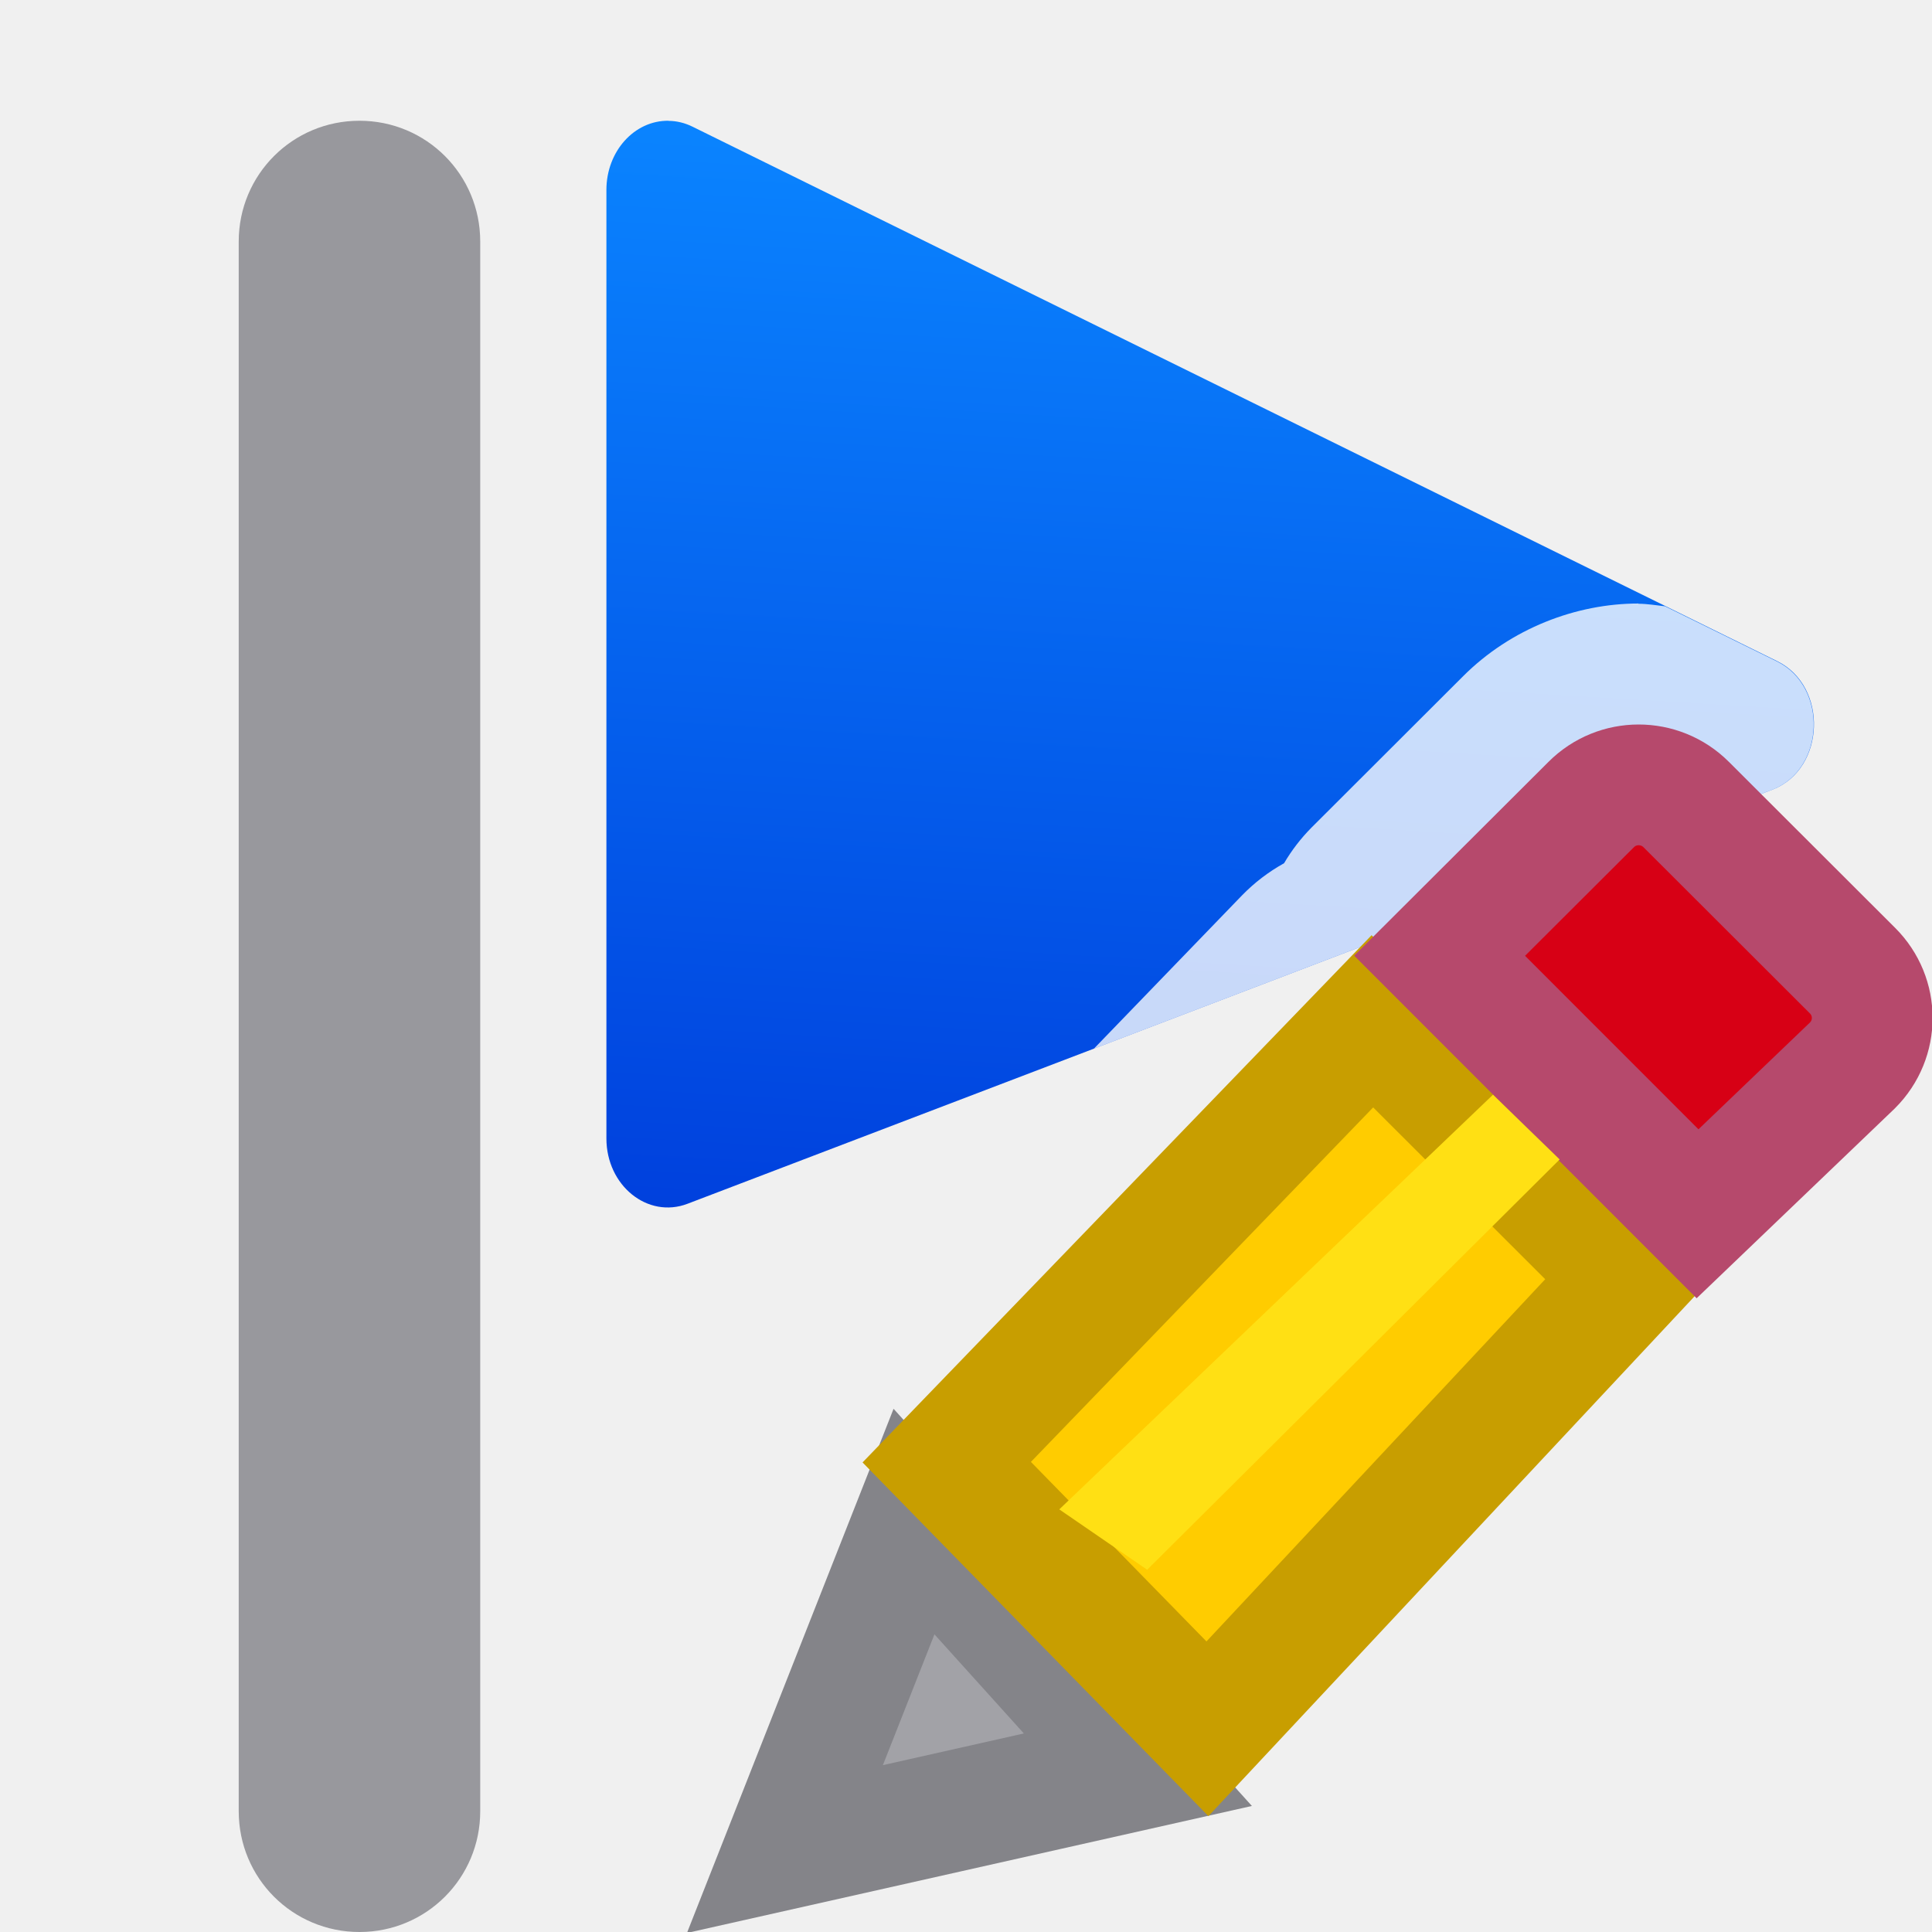
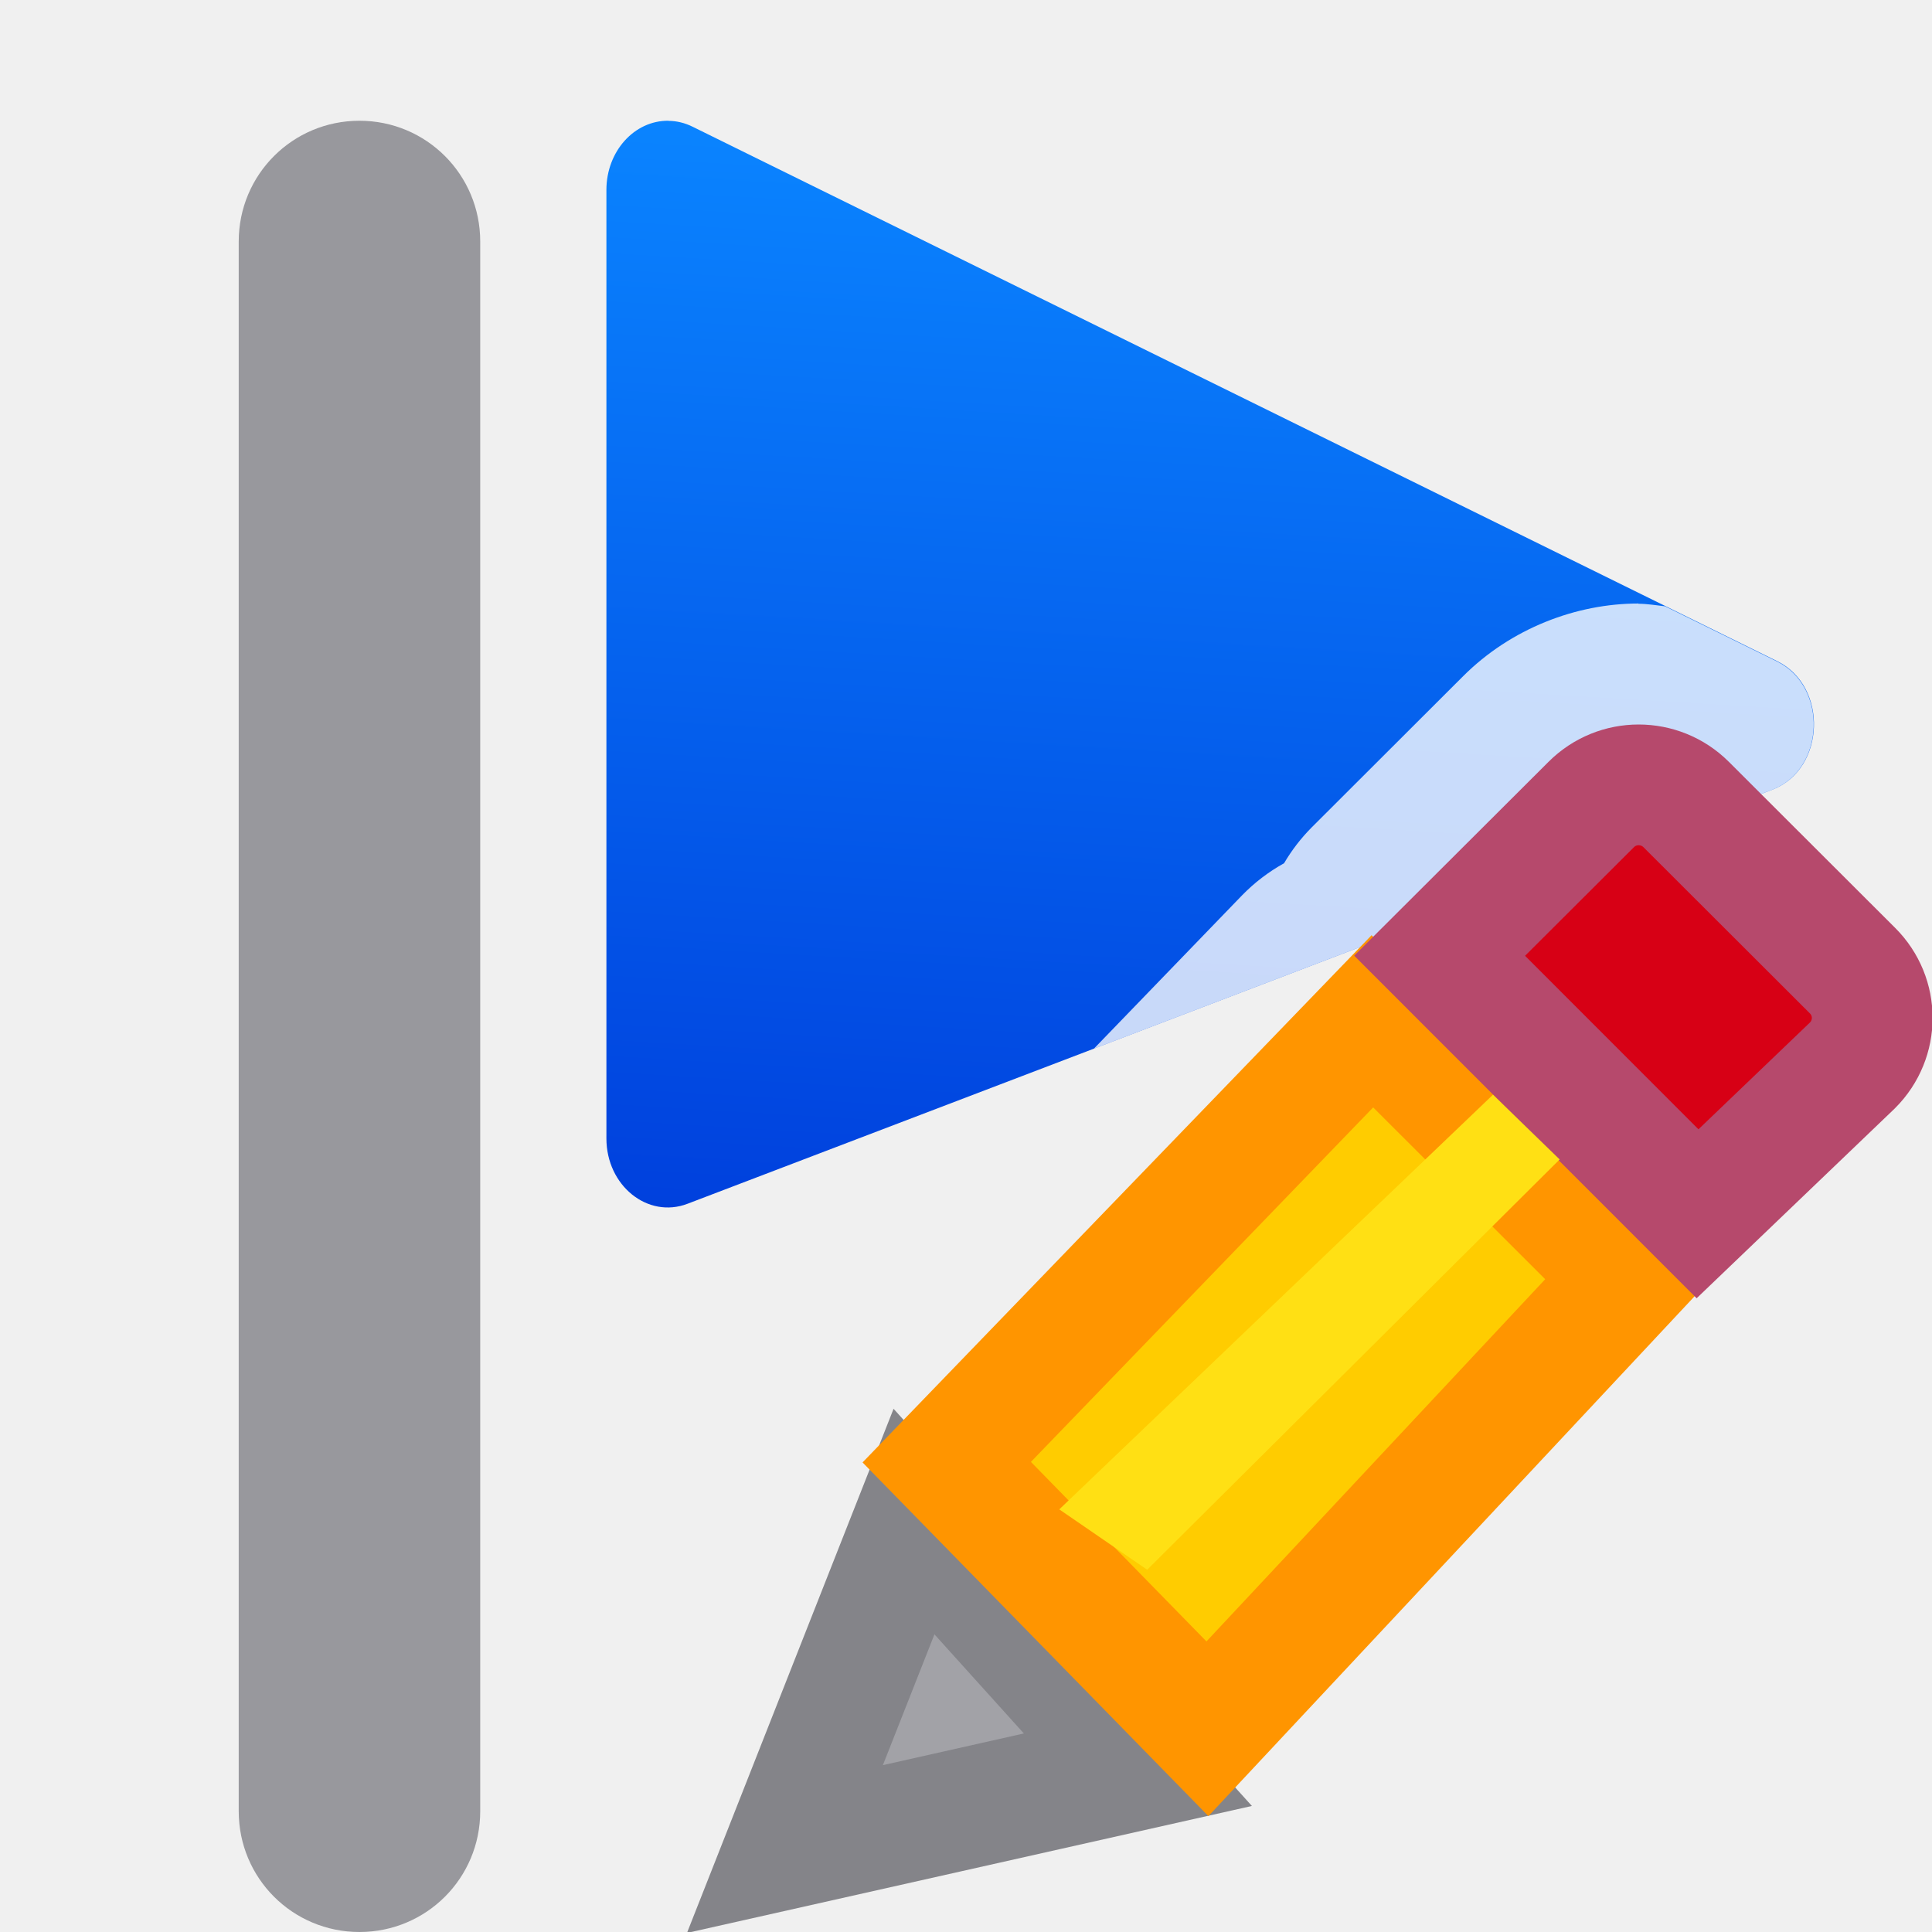
<svg xmlns="http://www.w3.org/2000/svg" viewBox="0 0 16 16">
  <linearGradient id="a" gradientUnits="userSpaceOnUse" x1="5" x2="5.536" y1="10" y2="1">
    <stop offset="0" stop-color="#0040dd" />
    <stop offset="1" stop-color="#0a84ff" />
  </linearGradient>





     /&amp;amp;amp;amp;gt;
 <path d="m5.536 1c-.283-.003-.513.253-.514.571v7.857c0.0.391.342.667.672.541l8.986-3.43c.437-.17.462-.854.039-1.063l-8.984-4.427c-.063-.031-.131-.048-.199-.048z" fill="url(#a)" />
  <path d="m2.977 1c-.554 0-1 .446-1 1v13c0 .554.446 1 1 1s1-.446 1-1v-13c0-.554-.446-1-1-1z" fill="#98989d" />
  <path d="m13.57 4.998c-.517 0-1.058.207-1.453.602l-1.256 1.254a1.502 1.502 0 0 0 -.227.295 1.502 1.502 0 0 0 -.35.268l-1.225 1.268 5.619-2.145c.437-.17.462-.853.039-1.062l-.928-.457c-.074-.008-.147-.021-.221-.021zm-1.381 2.162.236.236a1.502 1.502 0 0 0 -.266-.209z" fill="#fff" fill-opacity=".784" />
  <g fill="#ffd60a" transform="translate(-.495572 -.5)">
    <path d="m8.065 13.101-1.069 2.712 2.923-.657z" fill="#a2a2a7" stroke="#848489" stroke-linecap="square" />
-     <path d="m11.861 8.958-3.525 3.651 2.159 2.208 3.493-3.735z" fill="#fc0" stroke="#c89e00" />
+     <path d="m11.861 8.958-3.525 3.651 2.159 2.208 3.493-3.735z" fill="#fc0" stroke="#ff9500" />
    <path d="m14.066 7c-.142 0-.284.054-.393.163l-1.255 1.252 2.136 2.137 1.283-1.229c.218-.218.218-.568 0-.785l-1.377-1.375c-.109-.109-.252-.163-.394-.163z" fill="#d70015" stroke="#b6496c" />
    <path d="m13.412 10.102-.552-.536-3.592 3.434.728.5z" fill="#ffe014" />
  </g>
</svg>
